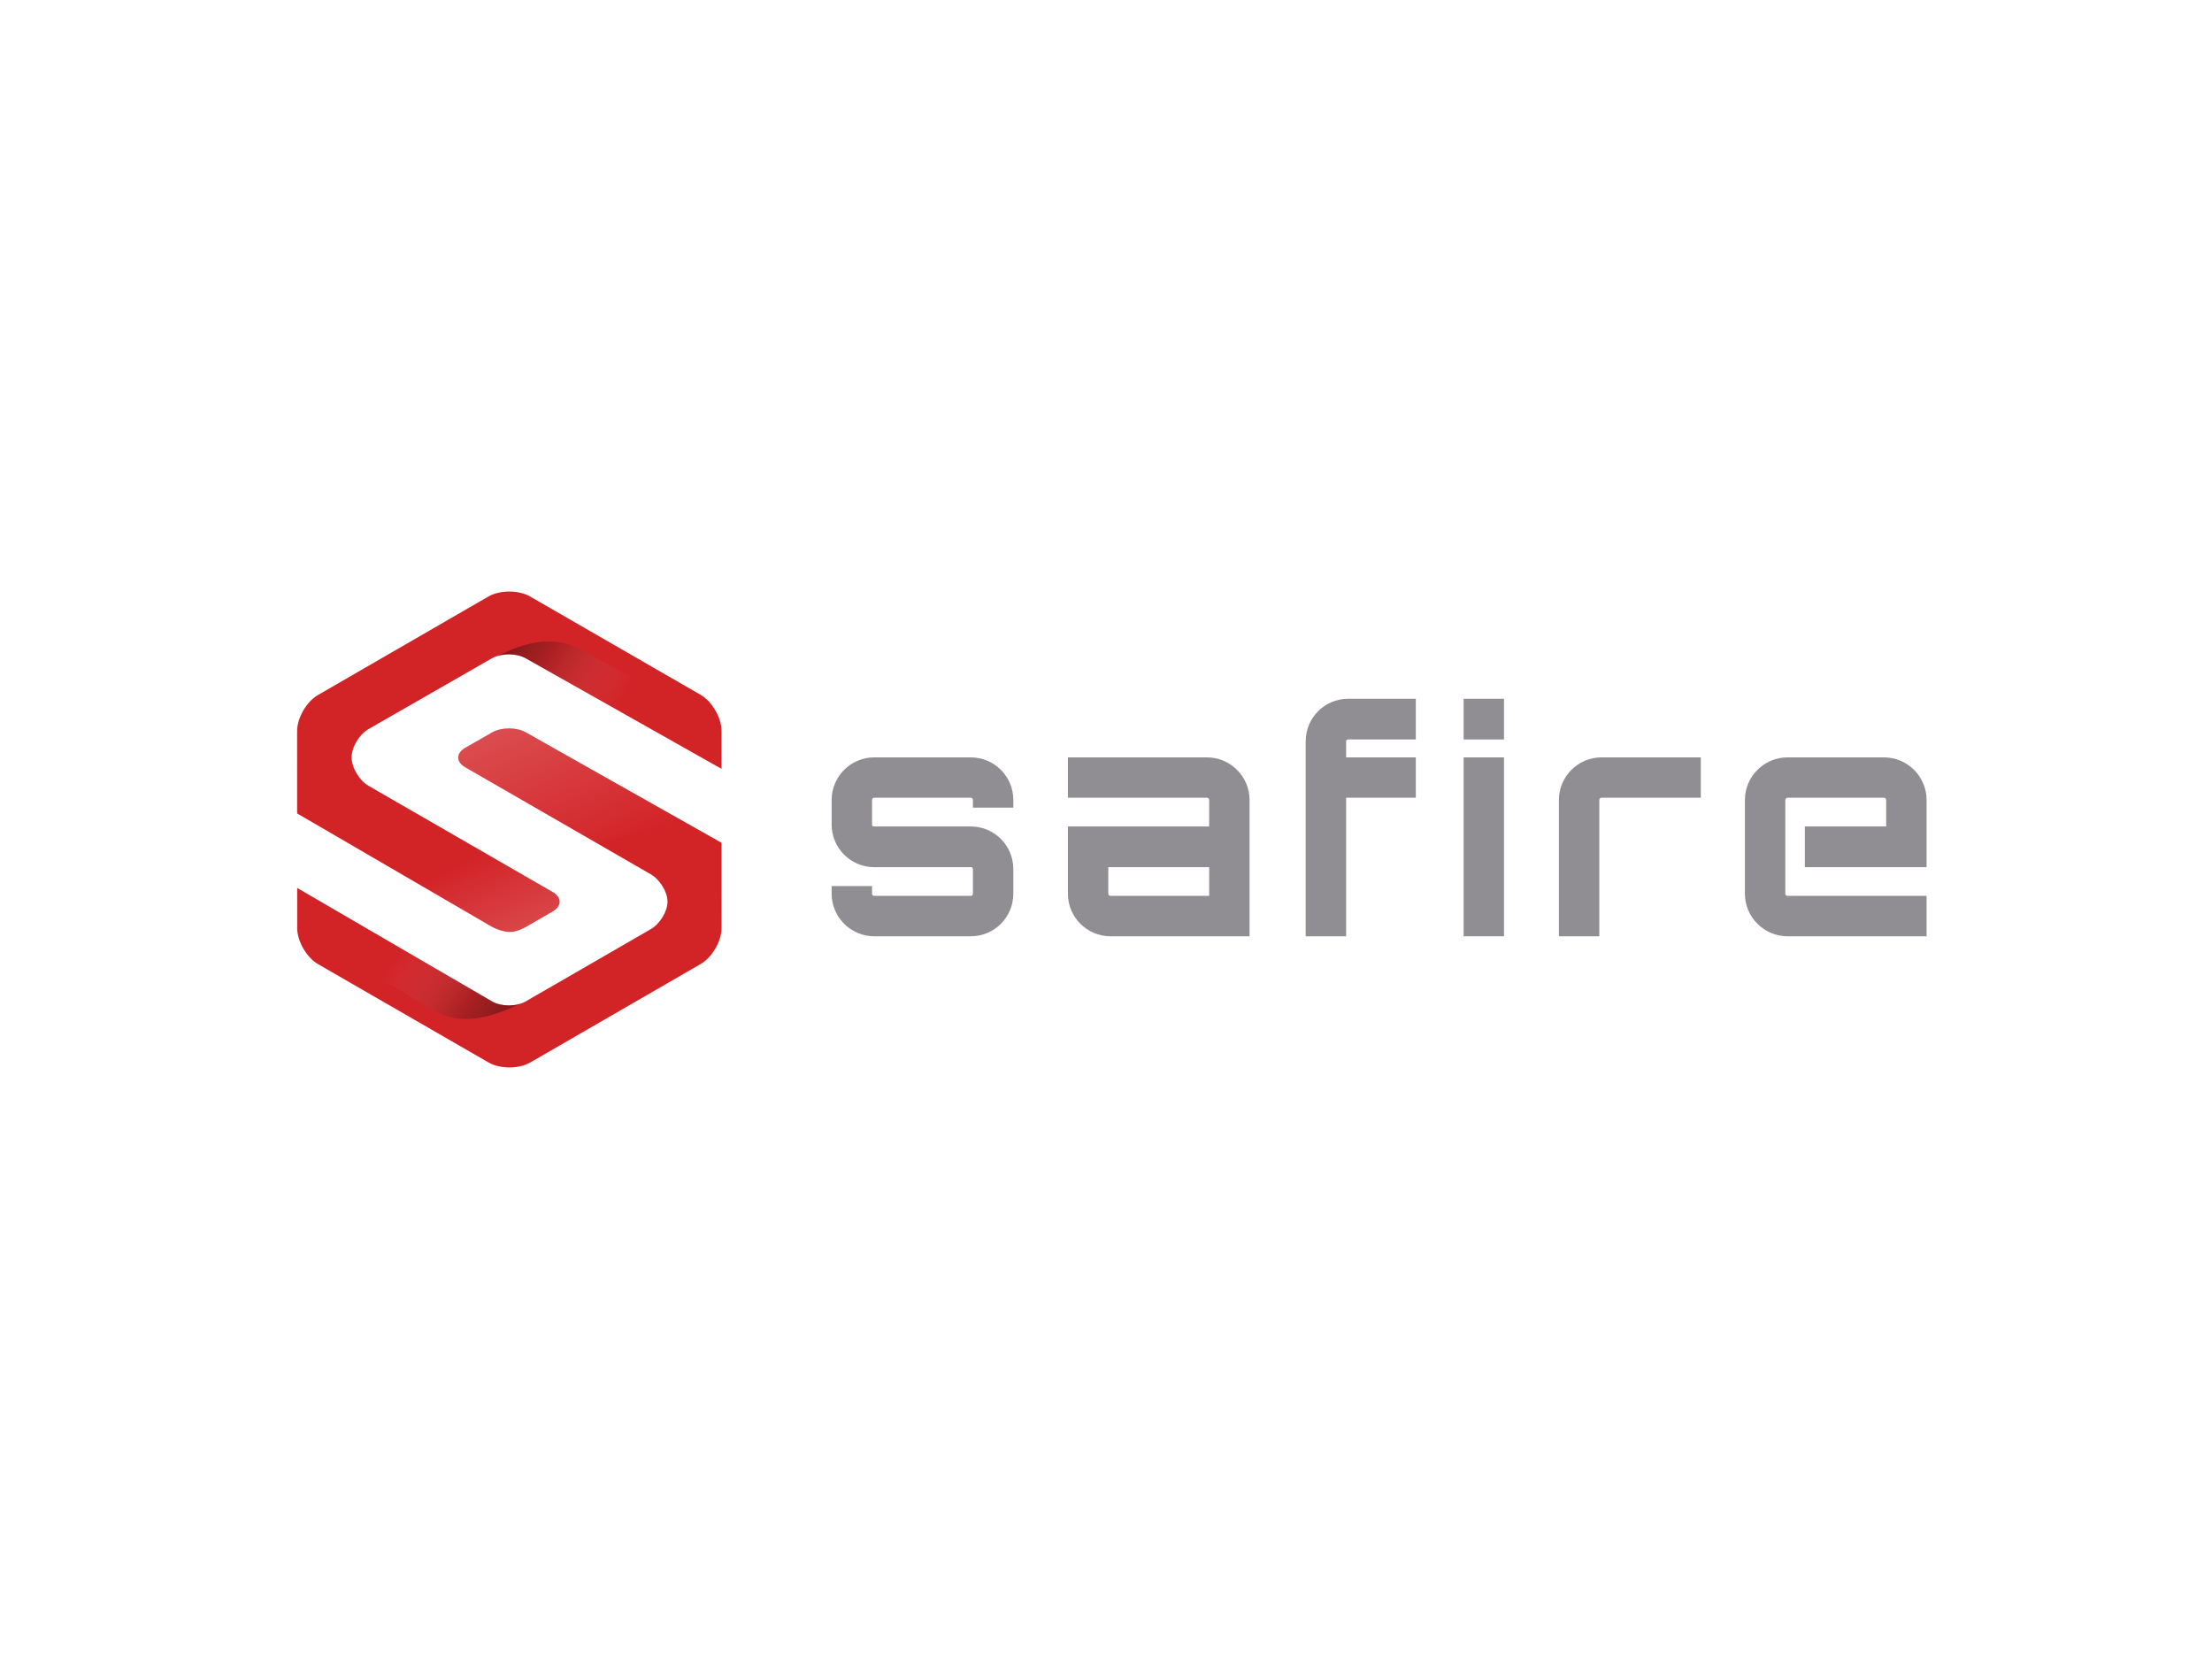
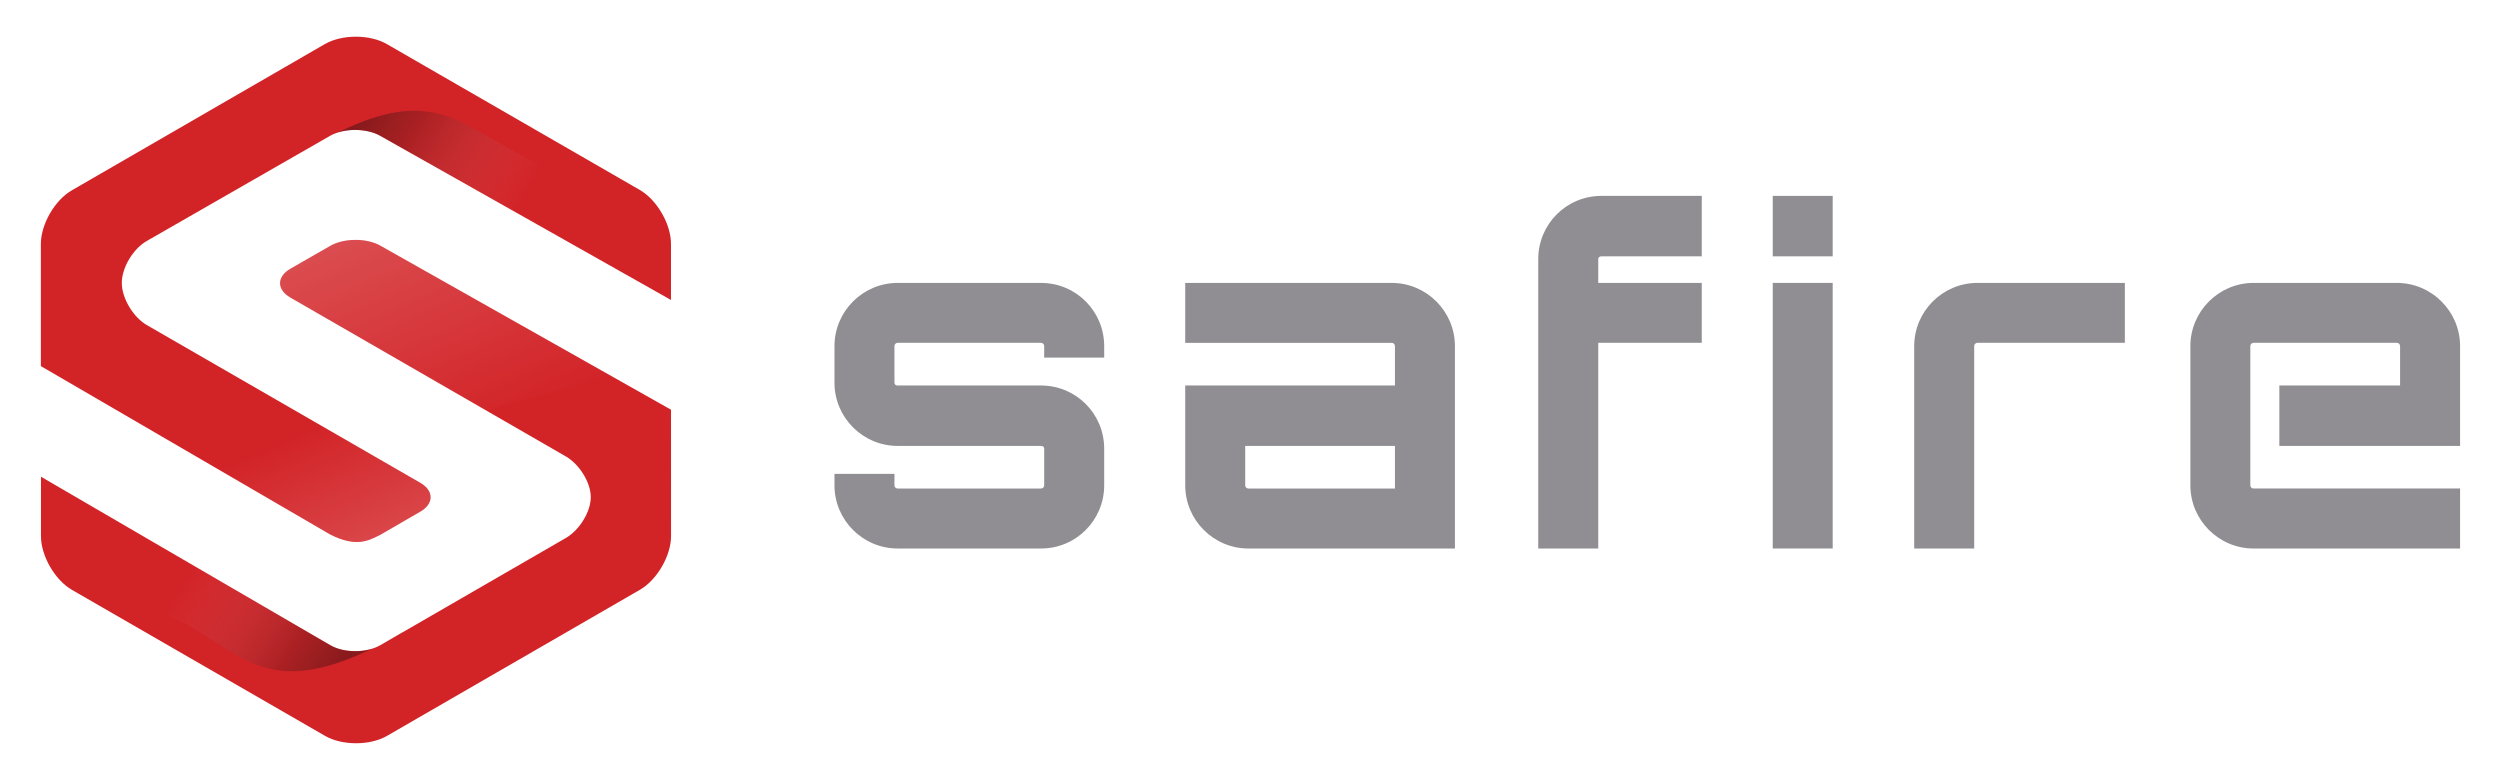
- <svg xmlns="http://www.w3.org/2000/svg" xmlns:xlink="http://www.w3.org/1999/xlink" version="1.1" id="Capa_1" x="0px" y="0px" width="400px" height="300px" viewBox="0 0 400 300" enable-background="new 0 0 400 300" xml:space="preserve">
+ <svg xmlns="http://www.w3.org/2000/svg" xmlns:xlink="http://www.w3.org/1999/xlink" version="1.1" id="Capa_1" x="0px" y="0px" width="400px" height="124.795px" viewBox="48.75 102.5 304.5 95" enable-background="new 0 0 400 300" xml:space="preserve">
  <g>
    <g>
      <path fill="#908E93" d="M183.241,146.053h-7.309v-1.396c0-0.223-0.167-0.4-0.392-0.4h-17.457c-0.224,0-0.388,0.177-0.388,0.4    v4.462c0,0.227,0.164,0.333,0.388,0.333h17.457c4.289,0,7.701,3.455,7.701,7.695v4.465c0,4.239-3.412,7.695-7.701,7.695h-17.457    c-4.237,0-7.695-3.456-7.695-7.695v-1.392h7.307v1.392c0,0.229,0.164,0.387,0.388,0.387h17.457c0.224,0,0.392-0.158,0.392-0.387    v-4.465c0-0.224-0.167-0.333-0.392-0.333h-17.457c-4.237,0-7.695-3.461-7.695-7.695v-4.462c0-4.24,3.458-7.699,7.695-7.699h17.457    c4.289,0,7.701,3.459,7.701,7.699V146.053z" />
      <path fill="#908E93" d="M225.96,144.658v24.65h-25.154c-4.238,0-7.696-3.456-7.696-7.695v-12.16h25.545v-4.794    c0-0.223-0.17-0.4-0.391-0.4h-25.154v-7.299h25.154C222.501,136.958,225.96,140.418,225.96,144.658 M218.654,156.814h-18.237    v4.798c0,0.229,0.164,0.387,0.389,0.387h17.849V156.814z" />
      <path fill="#908E93" d="M243.417,134.055v2.903h12.609v7.299h-12.609v25.051h-7.309v-35.253c0-4.235,3.407-7.696,7.701-7.696    h12.217v7.363H243.81C243.588,133.722,243.417,133.838,243.417,134.055" />
      <path fill="#908E93" d="M271.973,133.722h-7.303v-7.363h7.303V133.722z M264.67,136.958h7.303v32.349h-7.303V136.958z" />
      <path fill="#908E93" d="M307.558,136.958v7.299h-17.957c-0.227,0-0.394,0.177-0.394,0.4v24.65H281.9v-24.65    c0-4.24,3.458-7.699,7.7-7.699H307.558z" />
      <path fill="#908E93" d="M348.388,156.814v-12.157c0-4.24-3.462-7.699-7.704-7.699h-17.451c-4.236,0-7.696,3.459-7.696,7.699    v16.955c0,4.239,3.46,7.695,7.696,7.695h25.155v-7.309h-25.155c-0.226,0-0.393-0.158-0.393-0.387v-16.955    c0-0.223,0.167-0.4,0.393-0.4h17.451c0.227,0,0.396,0.177,0.396,0.4v4.794h-14.706v7.362H348.388z" />
    </g>
    <g>
      <g>
        <defs>
          <path id="SVGID_1_" d="M95.081,167.634l4.86-2.815c1.676-0.963,1.676-2.549,0-3.515l-33.3-19.206      c-1.672-0.967-3.053-3.274-3.054-5.13c-0.007-1.849,1.357-4.153,3.04-5.117l22.304-12.796c1.679-0.964,4.426-0.97,6.114-0.02      l35.431,20v-6.849c-0.004-2.397-1.708-5.336-3.778-6.538l-30.833-17.78c-2.079-1.198-5.471-1.198-7.548,0.001l-30.819,17.813      c-2.077,1.197-3.771,4.137-3.771,6.534l0.001,14.877l35.271,20.527C92.137,169.177,93.553,168.399,95.081,167.634z       M130.48,152.404l-35.392-19.976c-1.684-0.954-4.438-0.941-6.114,0.021l-4.852,2.786c-1.678,0.959-1.681,2.539-0.007,3.504      l33.55,19.351c1.678,0.967,3.042,3.197,3.042,4.961c0,1.768-1.364,4.012-3.042,4.979l-22.607,13.061      c-1.674,0.963-4.416,0.963-6.084-0.011L53.74,160.565l0.001,7.248c0,2.395,1.7,5.339,3.773,6.533l30.833,17.786      c2.074,1.195,5.477,1.195,7.544-0.005l30.827-17.808c2.071-1.206,3.773-4.147,3.766-6.537L130.48,152.404z" />
        </defs>
        <clipPath id="SVGID_2_">
          <use xlink:href="#SVGID_1_" overflow="visible" />
        </clipPath>
        <g clip-path="url(#SVGID_2_)">
          <rect x="43.188" y="105.359" fill="#D22327" width="104.819" height="98.687" />
        </g>
        <linearGradient id="SVGID_3_" gradientUnits="userSpaceOnUse" x1="1501.662" y1="-1262.908" x2="1480.211" y2="-1264.047" gradientTransform="matrix(-1.2731 -0.735 0.721 -1.2488 2857.231 -296.0653)">
          <stop offset="0" style="stop-color:#FFFFFF;stop-opacity:0" />
          <stop offset="0.522" style="stop-color:#091513;stop-opacity:0.5" />
          <stop offset="1" style="stop-color:#0B0A0A" />
        </linearGradient>
        <polygon clip-path="url(#SVGID_2_)" fill="url(#SVGID_3_)" points="32.598,170.278 84.559,200.278 78.331,211.065 26.37,181.066         " />
        <g opacity="0.5" clip-path="url(#SVGID_2_)">
          <linearGradient id="SVGID_4_" gradientUnits="userSpaceOnUse" x1="111.662" y1="128.26" x2="92.938" y2="116.906">
            <stop offset="0" style="stop-color:#FFFFFF;stop-opacity:0" />
            <stop offset="0.703" style="stop-color:#091513;stop-opacity:0.5" />
            <stop offset="1" style="stop-color:#0B0A0A" />
          </linearGradient>
          <path opacity="0.75" fill="url(#SVGID_4_)" d="M108.661,119.396c-5.845-3.376-10.201-6.202-22.954,1.593l40.369,22.126      l6.479-10.653C123.743,127.232,115.763,123.497,108.661,119.396z" />
          <linearGradient id="SVGID_5_" gradientUnits="userSpaceOnUse" x1="1297.237" y1="-1706.149" x2="1278.512" y2="-1717.504" gradientTransform="matrix(-0.9998 -0.0223 0.0223 -0.9998 1406.031 -1503.489)">
            <stop offset="0" style="stop-color:#FFFFFF;stop-opacity:0" />
            <stop offset="0.703" style="stop-color:#091513;stop-opacity:0.5" />
            <stop offset="1" style="stop-color:#0B0A0A" />
          </linearGradient>
          <path opacity="0.75" fill="url(#SVGID_5_)" d="M74.864,180.633c5.62,3.738,10.171,6.292,23.094-1.217L57.982,156.53      l-8.379,14.373C58.296,176.327,63.7,173.205,74.864,180.633z" />
          <linearGradient id="SVGID_6_" gradientUnits="userSpaceOnUse" x1="105.866" y1="156.35" x2="90.561" y2="121.975">
            <stop offset="0" style="stop-color:#FFFFFF;stop-opacity:0" />
            <stop offset="1" style="stop-color:#FFFFFF" />
          </linearGradient>
          <polygon opacity="0.49" fill="url(#SVGID_6_)" points="70.796,130.774 86.946,124.264 125.631,147.55 94.47,156.327     " />
          <linearGradient id="SVGID_7_" gradientUnits="userSpaceOnUse" x1="2849.096" y1="-1686.172" x2="2833.791" y2="-1720.548" gradientTransform="matrix(-1 0 0 -1 2927.939 -1542.889)">
            <stop offset="0.358" style="stop-color:#FFFFFF;stop-opacity:0" />
            <stop offset="1" style="stop-color:#FFFFFF" />
          </linearGradient>
          <polygon opacity="0.49" fill="url(#SVGID_7_)" points="113.914,168.859 97.763,175.369 59.078,152.084 79.36,143.57     " />
        </g>
      </g>
    </g>
  </g>
</svg>
